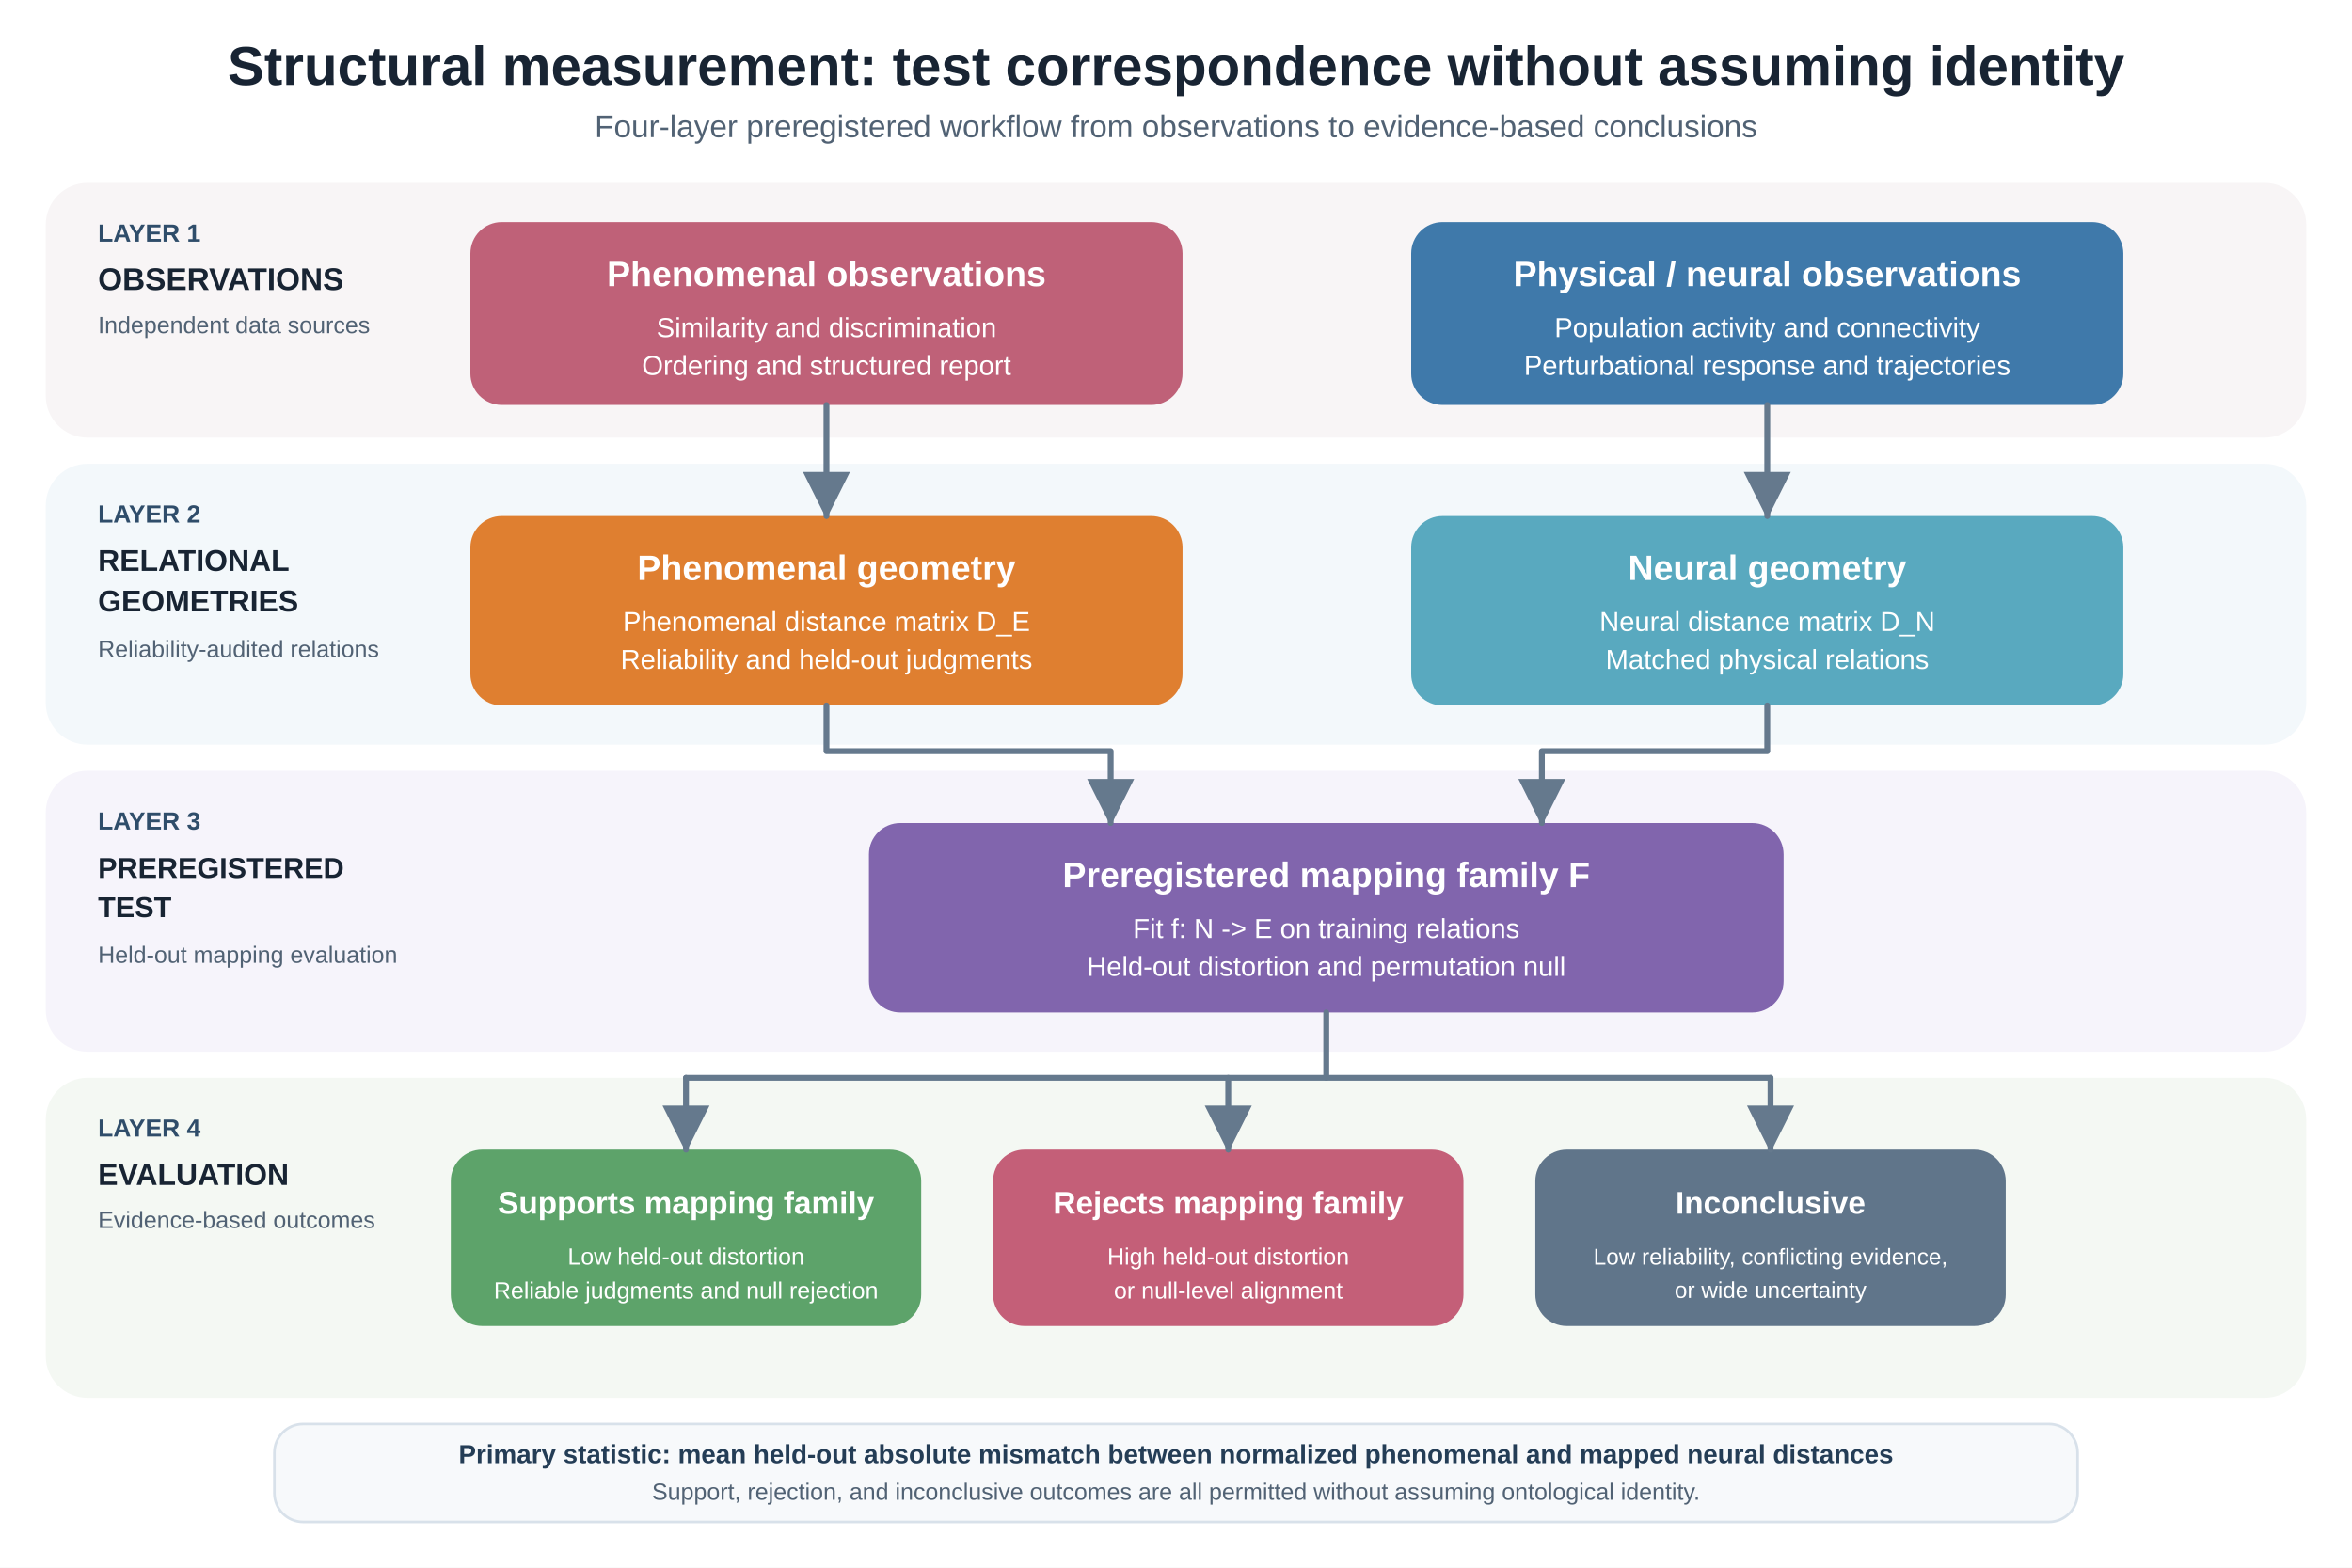
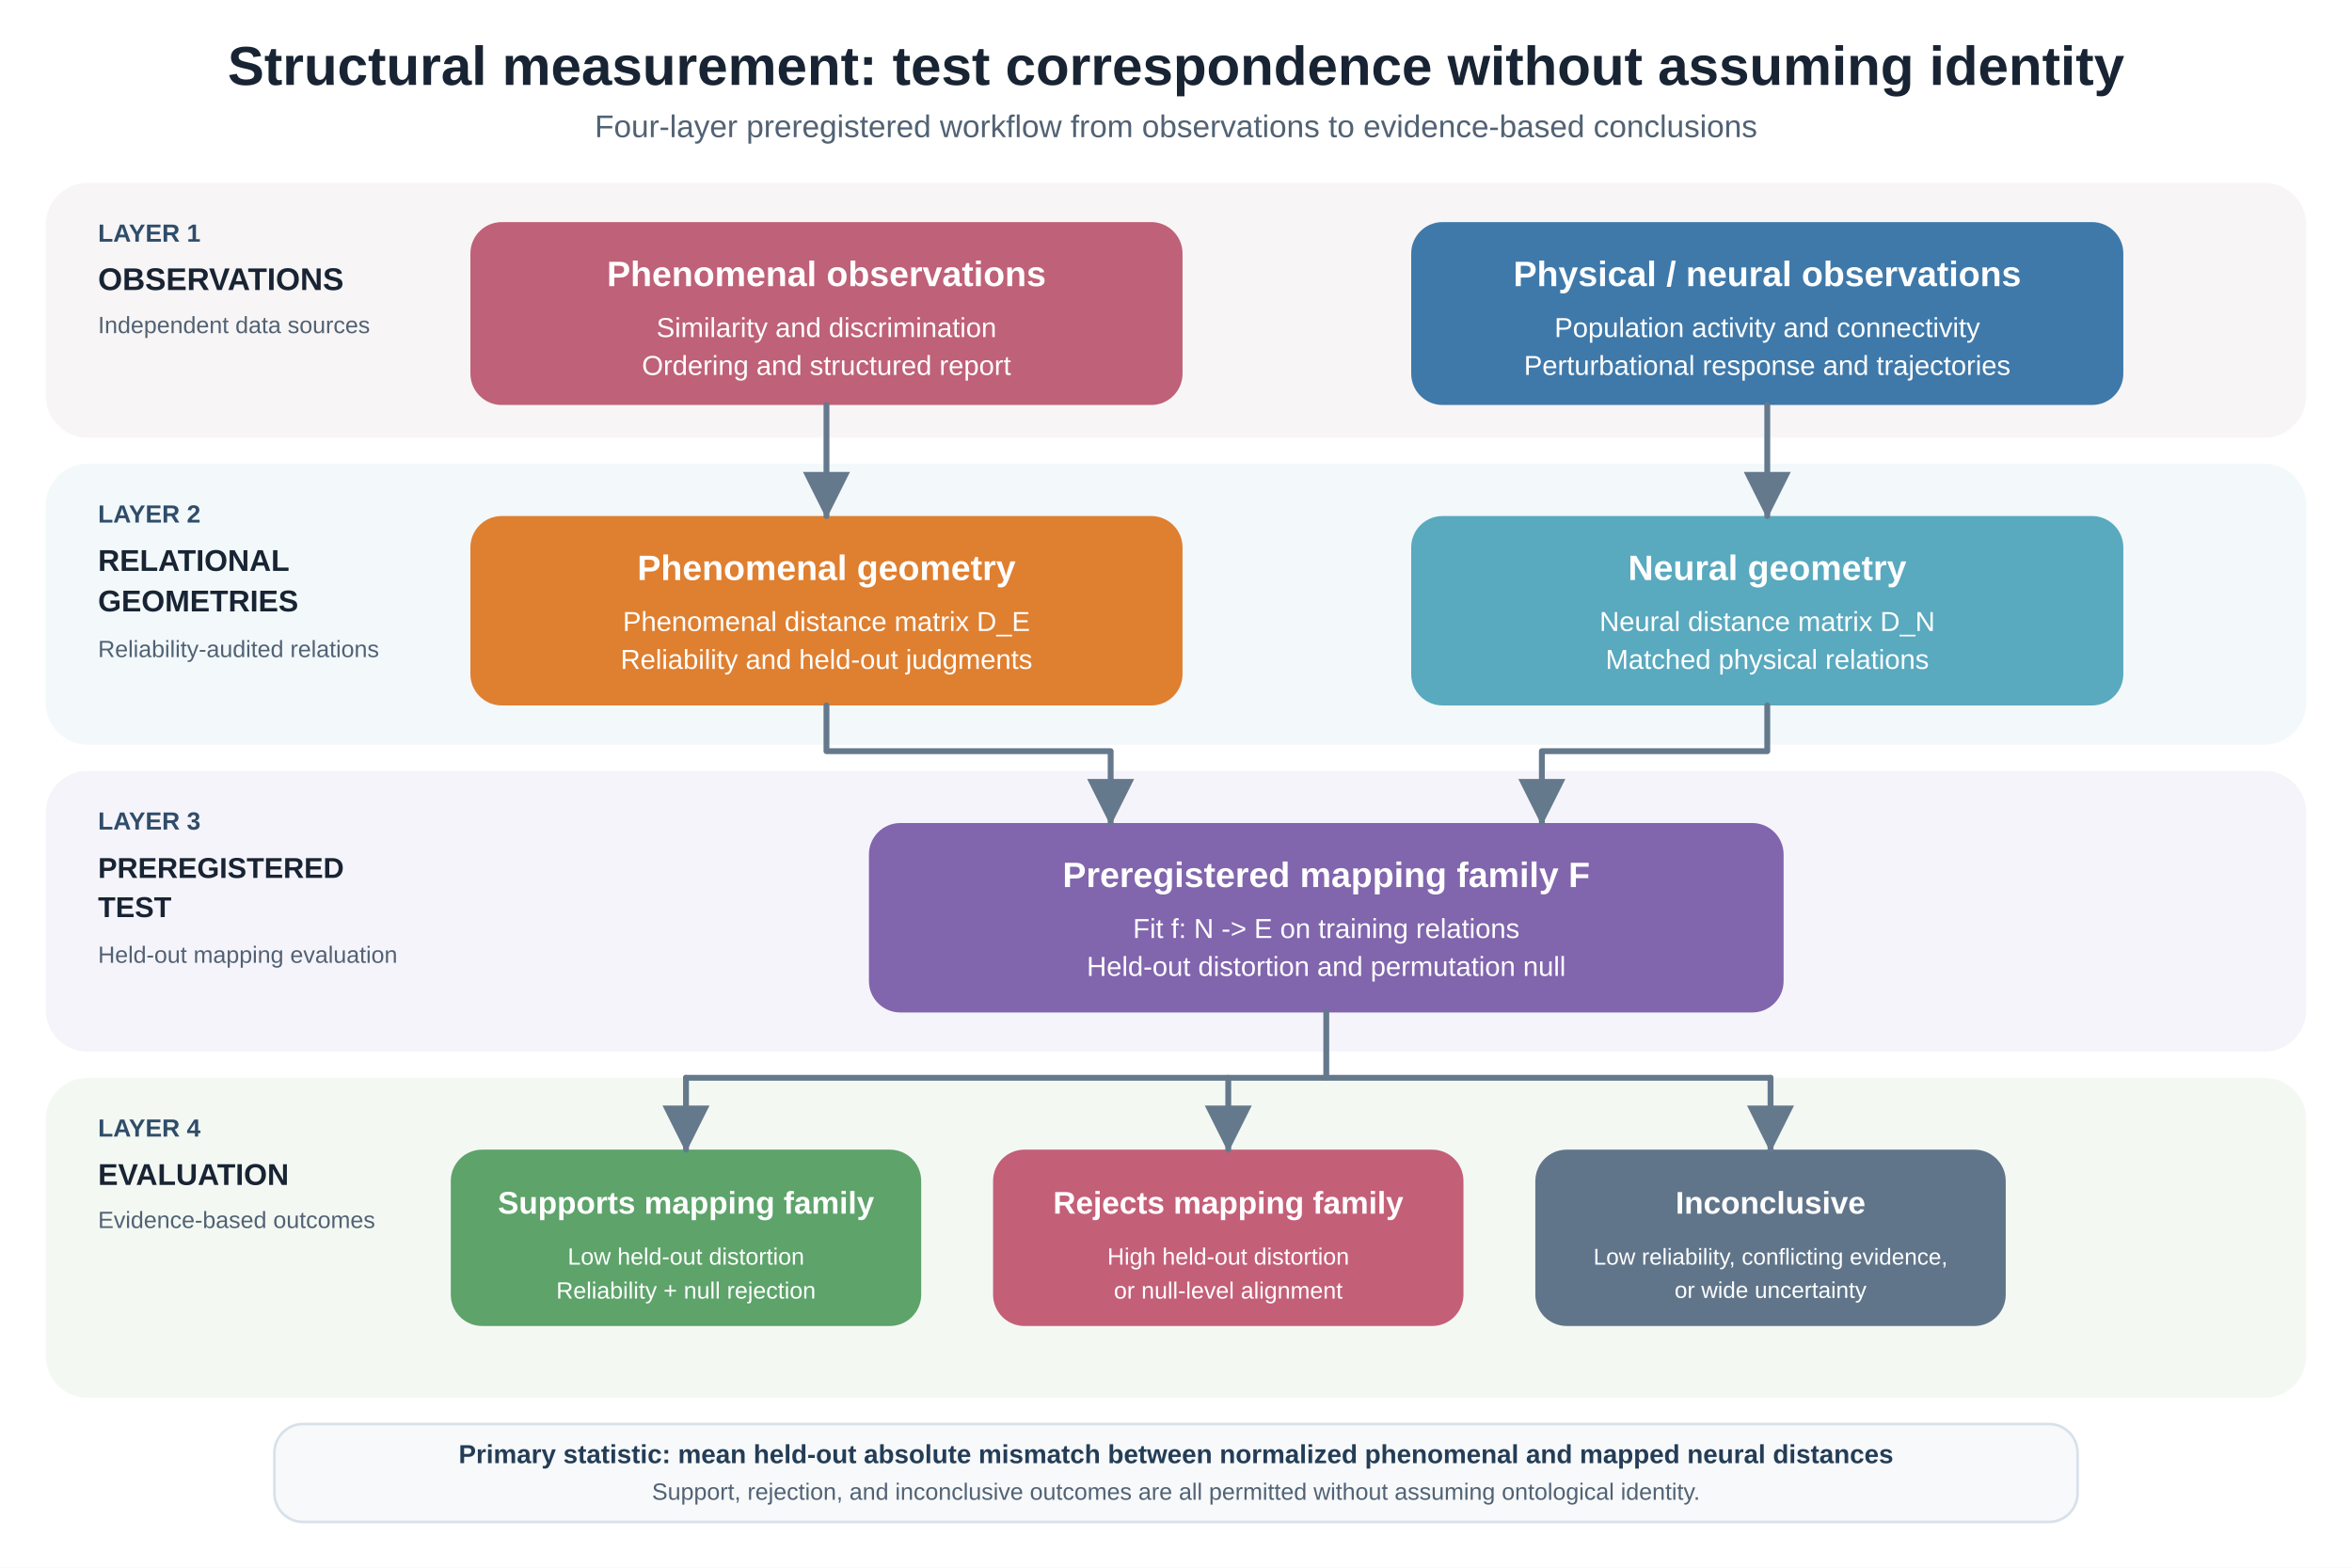
<svg xmlns="http://www.w3.org/2000/svg" width="1800" height="1200" viewBox="0 0 1800 1200" role="img" aria-labelledby="title desc">
  <defs>
    <marker id="arrow" markerWidth="9" markerHeight="9" refX="7.5" refY="4" orient="auto" markerUnits="strokeWidth">
      <path d="M0,0 L8,4 L0,8 z" fill="#65798d" />
    </marker>
  </defs>
  <rect x="0" y="0" width="1800" height="1200" rx="0" fill="#fff" stroke="none" stroke-width="0" />
  <text x="900" y="65" font-family="Arial,Helvetica,sans-serif" font-size="42" font-weight="700" fill="#182433" text-anchor="middle">Structural measurement: test correspondence without assuming identity</text>
  <text x="900" y="105" font-family="Arial,Helvetica,sans-serif" font-size="24" font-weight="400" fill="#516274" text-anchor="middle">Four-layer preregistered workflow from observations to evidence-based conclusions</text>
  <rect x="35" y="140" width="1730" height="195" rx="32" fill="#f8f5f6" stroke="none" stroke-width="0" />
  <rect x="35" y="355" width="1730" height="215" rx="32" fill="#f3f8fb" stroke="none" stroke-width="0" />
  <rect x="35" y="590" width="1730" height="215" rx="32" fill="#f6f4fb" stroke="none" stroke-width="0" />
  <rect x="35" y="825" width="1730" height="245" rx="32" fill="#f4f8f3" stroke="none" stroke-width="0" />
  <text x="75" y="185" font-family="Arial,Helvetica,sans-serif" font-size="19" font-weight="700" fill="#2f4d6a" text-anchor="start">LAYER 1</text>
  <text x="75" y="222" font-family="Arial,Helvetica,sans-serif" font-size="24" font-weight="700" fill="#182433" text-anchor="start">OBSERVATIONS</text>
  <text x="75" y="255" font-family="Arial,Helvetica,sans-serif" font-size="18" font-weight="400" fill="#516274" text-anchor="start">Independent data sources</text>
  <text x="75" y="400" font-family="Arial,Helvetica,sans-serif" font-size="19" font-weight="700" fill="#2f4d6a" text-anchor="start">LAYER 2</text>
  <text x="75" y="437" font-family="Arial,Helvetica,sans-serif" font-size="23" font-weight="700" fill="#182433" text-anchor="start">RELATIONAL</text>
  <text x="75" y="468" font-family="Arial,Helvetica,sans-serif" font-size="23" font-weight="700" fill="#182433" text-anchor="start">GEOMETRIES</text>
  <text x="75" y="503" font-family="Arial,Helvetica,sans-serif" font-size="18" font-weight="400" fill="#516274" text-anchor="start">Reliability-audited relations</text>
  <text x="75" y="635" font-family="Arial,Helvetica,sans-serif" font-size="19" font-weight="700" fill="#2f4d6a" text-anchor="start">LAYER 3</text>
  <text x="75" y="672" font-family="Arial,Helvetica,sans-serif" font-size="22" font-weight="700" fill="#182433" text-anchor="start">PREREGISTERED</text>
  <text x="75" y="702" font-family="Arial,Helvetica,sans-serif" font-size="22" font-weight="700" fill="#182433" text-anchor="start">TEST</text>
  <text x="75" y="737" font-family="Arial,Helvetica,sans-serif" font-size="18" font-weight="400" fill="#516274" text-anchor="start">Held-out mapping evaluation</text>
  <text x="75" y="870" font-family="Arial,Helvetica,sans-serif" font-size="19" font-weight="700" fill="#2f4d6a" text-anchor="start">LAYER 4</text>
  <text x="75" y="907" font-family="Arial,Helvetica,sans-serif" font-size="23" font-weight="700" fill="#182433" text-anchor="start">EVALUATION</text>
  <text x="75" y="940" font-family="Arial,Helvetica,sans-serif" font-size="18" font-weight="400" fill="#516274" text-anchor="start">Evidence-based outcomes</text>
  <rect x="360" y="170" width="545" height="140" rx="24" fill="#bf6178" stroke="none" stroke-width="0" data-node="phenomenal-observations" />
  <text x="632.5" y="219" font-family="Arial,Helvetica,sans-serif" font-size="27" font-weight="700" fill="white" text-anchor="middle" data-parent="phenomenal-observations">Phenomenal observations</text>
  <text x="632.5" y="258" font-family="Arial,Helvetica,sans-serif" font-size="21" font-weight="400" fill="white" text-anchor="middle" data-parent="phenomenal-observations">Similarity and discrimination</text>
  <text x="632.5" y="287" font-family="Arial,Helvetica,sans-serif" font-size="21" font-weight="400" fill="white" text-anchor="middle" data-parent="phenomenal-observations">Ordering and structured report</text>
  <rect x="1080" y="170" width="545" height="140" rx="24" fill="#3f79aa" stroke="none" stroke-width="0" data-node="physical-observations" />
  <text x="1352.5" y="219" font-family="Arial,Helvetica,sans-serif" font-size="27" font-weight="700" fill="white" text-anchor="middle" data-parent="physical-observations">Physical / neural observations</text>
  <text x="1352.5" y="258" font-family="Arial,Helvetica,sans-serif" font-size="21" font-weight="400" fill="white" text-anchor="middle" data-parent="physical-observations">Population activity and connectivity</text>
  <text x="1352.5" y="287" font-family="Arial,Helvetica,sans-serif" font-size="21" font-weight="400" fill="white" text-anchor="middle" data-parent="physical-observations">Perturbational response and trajectories</text>
  <rect x="360" y="395" width="545" height="145" rx="24" fill="#df7f30" stroke="none" stroke-width="0" data-node="phenomenal-geometry" />
  <text x="632.5" y="444" font-family="Arial,Helvetica,sans-serif" font-size="27" font-weight="700" fill="white" text-anchor="middle" data-parent="phenomenal-geometry">Phenomenal geometry</text>
  <text x="632.5" y="483" font-family="Arial,Helvetica,sans-serif" font-size="21" font-weight="400" fill="white" text-anchor="middle" data-parent="phenomenal-geometry">Phenomenal distance matrix D_E</text>
  <text x="632.5" y="512" font-family="Arial,Helvetica,sans-serif" font-size="21" font-weight="400" fill="white" text-anchor="middle" data-parent="phenomenal-geometry">Reliability and held-out judgments</text>
  <rect x="1080" y="395" width="545" height="145" rx="24" fill="#59a9bf" stroke="none" stroke-width="0" data-node="neural-geometry" />
  <text x="1352.5" y="444" font-family="Arial,Helvetica,sans-serif" font-size="27" font-weight="700" fill="white" text-anchor="middle" data-parent="neural-geometry">Neural geometry</text>
  <text x="1352.5" y="483" font-family="Arial,Helvetica,sans-serif" font-size="21" font-weight="400" fill="white" text-anchor="middle" data-parent="neural-geometry">Neural distance matrix D_N</text>
  <text x="1352.5" y="512" font-family="Arial,Helvetica,sans-serif" font-size="21" font-weight="400" fill="white" text-anchor="middle" data-parent="neural-geometry">Matched physical relations</text>
  <rect x="665" y="630" width="700" height="145" rx="24" fill="#8165ad" stroke="none" stroke-width="0" data-node="mapping" />
  <text x="1015.0" y="679" font-family="Arial,Helvetica,sans-serif" font-size="27" font-weight="700" fill="white" text-anchor="middle" data-parent="mapping">Preregistered mapping family F</text>
  <text x="1015.0" y="718" font-family="Arial,Helvetica,sans-serif" font-size="21" font-weight="400" fill="white" text-anchor="middle" data-parent="mapping">Fit f: N -&gt; E on training relations</text>
  <text x="1015.0" y="747" font-family="Arial,Helvetica,sans-serif" font-size="21" font-weight="400" fill="white" text-anchor="middle" data-parent="mapping">Held-out distortion and permutation null</text>
  <rect x="345" y="880" width="360" height="135" rx="24" fill="#5da36a" stroke="none" stroke-width="0" data-node="support" />
  <text x="525.0" y="929" font-family="Arial,Helvetica,sans-serif" font-size="24" font-weight="700" fill="white" text-anchor="middle" data-parent="support">Supports mapping family</text>
  <text x="525.0" y="968" font-family="Arial,Helvetica,sans-serif" font-size="18" font-weight="400" fill="white" text-anchor="middle" data-parent="support">Low held-out distortion</text>
-   <text x="525.0" y="994" font-family="Arial,Helvetica,sans-serif" font-size="18" font-weight="400" fill="white" text-anchor="middle" data-parent="support">Reliable judgments and null rejection</text>
+   <text x="525.0" y="994" font-family="Arial,Helvetica,sans-serif" font-size="18" font-weight="400" fill="white" text-anchor="middle" data-parent="support">Reliability + null rejection</text>
  <rect x="760" y="880" width="360" height="135" rx="24" fill="#c45f78" stroke="none" stroke-width="0" data-node="reject" />
  <text x="940.0" y="929" font-family="Arial,Helvetica,sans-serif" font-size="24" font-weight="700" fill="white" text-anchor="middle" data-parent="reject">Rejects mapping family</text>
  <text x="940.0" y="968" font-family="Arial,Helvetica,sans-serif" font-size="18" font-weight="400" fill="white" text-anchor="middle" data-parent="reject">High held-out distortion</text>
  <text x="940.0" y="994" font-family="Arial,Helvetica,sans-serif" font-size="18" font-weight="400" fill="white" text-anchor="middle" data-parent="reject">or null-level alignment</text>
  <rect x="1175" y="880" width="360" height="135" rx="24" fill="#60758a" stroke="none" stroke-width="0" data-node="inconclusive" />
  <text x="1355.0" y="929" font-family="Arial,Helvetica,sans-serif" font-size="24" font-weight="700" fill="white" text-anchor="middle" data-parent="inconclusive">Inconclusive</text>
  <text x="1355.0" y="968" font-family="Arial,Helvetica,sans-serif" font-size="17.5" font-weight="400" fill="white" text-anchor="middle" data-parent="inconclusive">Low reliability, conflicting evidence,</text>
  <text x="1355.0" y="993.5" font-family="Arial,Helvetica,sans-serif" font-size="17.5" font-weight="400" fill="white" text-anchor="middle" data-parent="inconclusive">or wide uncertainty</text>
  <line x1="632.5" y1="310" x2="632.5" y2="395" stroke="#65798d" stroke-width="4.5" stroke-linecap="round" marker-end="url(#arrow)" />
  <line x1="1352.5" y1="310" x2="1352.5" y2="395" stroke="#65798d" stroke-width="4.5" stroke-linecap="round" marker-end="url(#arrow)" />
  <path d="M 632.5 540 L 632.5 575 L 850 575 L 850 630" fill="none" stroke="#65798d" stroke-width="4.5" stroke-linecap="round" stroke-linejoin="round" marker-end="url(#arrow)" />
  <path d="M 1352.5 540 L 1352.5 575 L 1180 575 L 1180 630" fill="none" stroke="#65798d" stroke-width="4.5" stroke-linecap="round" stroke-linejoin="round" marker-end="url(#arrow)" />
  <line x1="1015" y1="775" x2="1015" y2="825" stroke="#65798d" stroke-width="4.5" stroke-linecap="round" />
  <line x1="525" y1="825" x2="1355" y2="825" stroke="#65798d" stroke-width="4.5" stroke-linecap="round" />
  <line x1="525" y1="825" x2="525" y2="880" stroke="#65798d" stroke-width="4.5" stroke-linecap="round" marker-end="url(#arrow)" />
  <line x1="940" y1="825" x2="940" y2="880" stroke="#65798d" stroke-width="4.5" stroke-linecap="round" marker-end="url(#arrow)" />
  <line x1="1355" y1="825" x2="1355" y2="880" stroke="#65798d" stroke-width="4.5" stroke-linecap="round" marker-end="url(#arrow)" />
  <rect x="210" y="1090" width="1380" height="75" rx="22" fill="#f7f9fb" stroke="#d8e1ea" stroke-width="2" />
  <text x="900" y="1120" font-family="Arial,Helvetica,sans-serif" font-size="20" font-weight="600" fill="#243d56" text-anchor="middle">Primary statistic: mean held-out absolute mismatch between normalized phenomenal and mapped neural distances</text>
  <text x="900" y="1148" font-family="Arial,Helvetica,sans-serif" font-size="18" font-weight="400" fill="#516274" text-anchor="middle">Support, rejection, and inconclusive outcomes are all permitted without assuming ontological identity.</text>
</svg>
